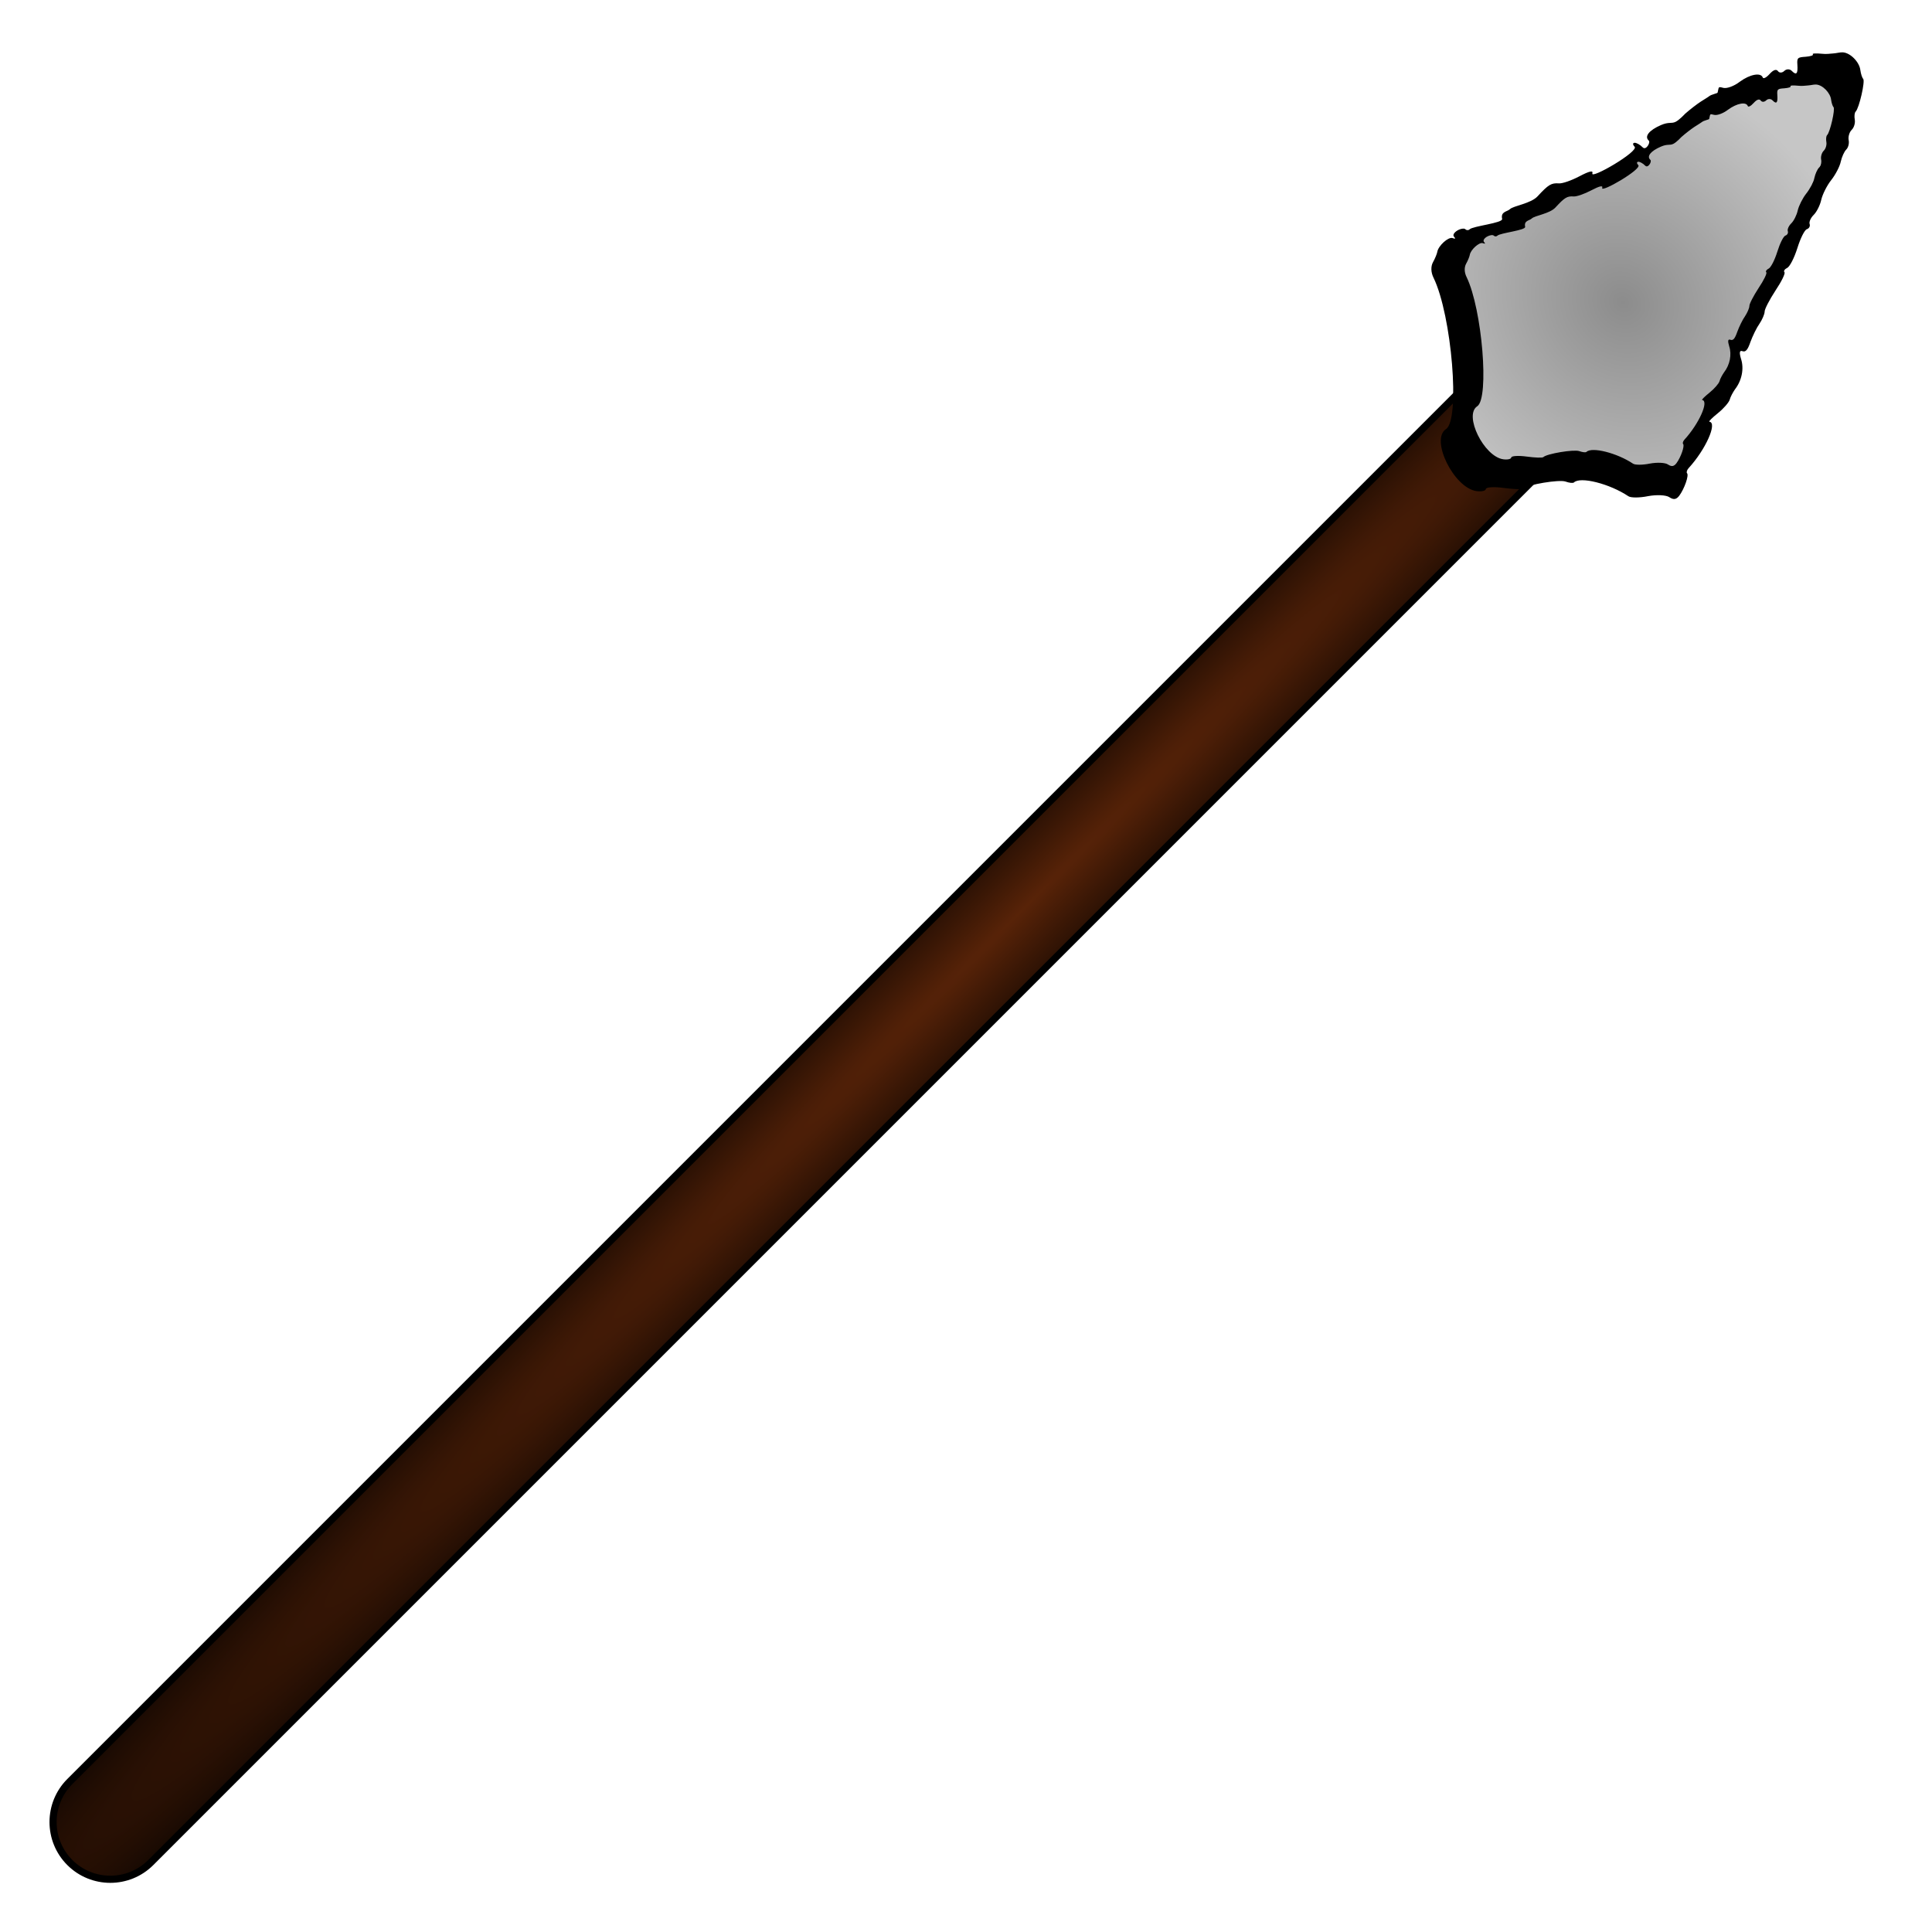
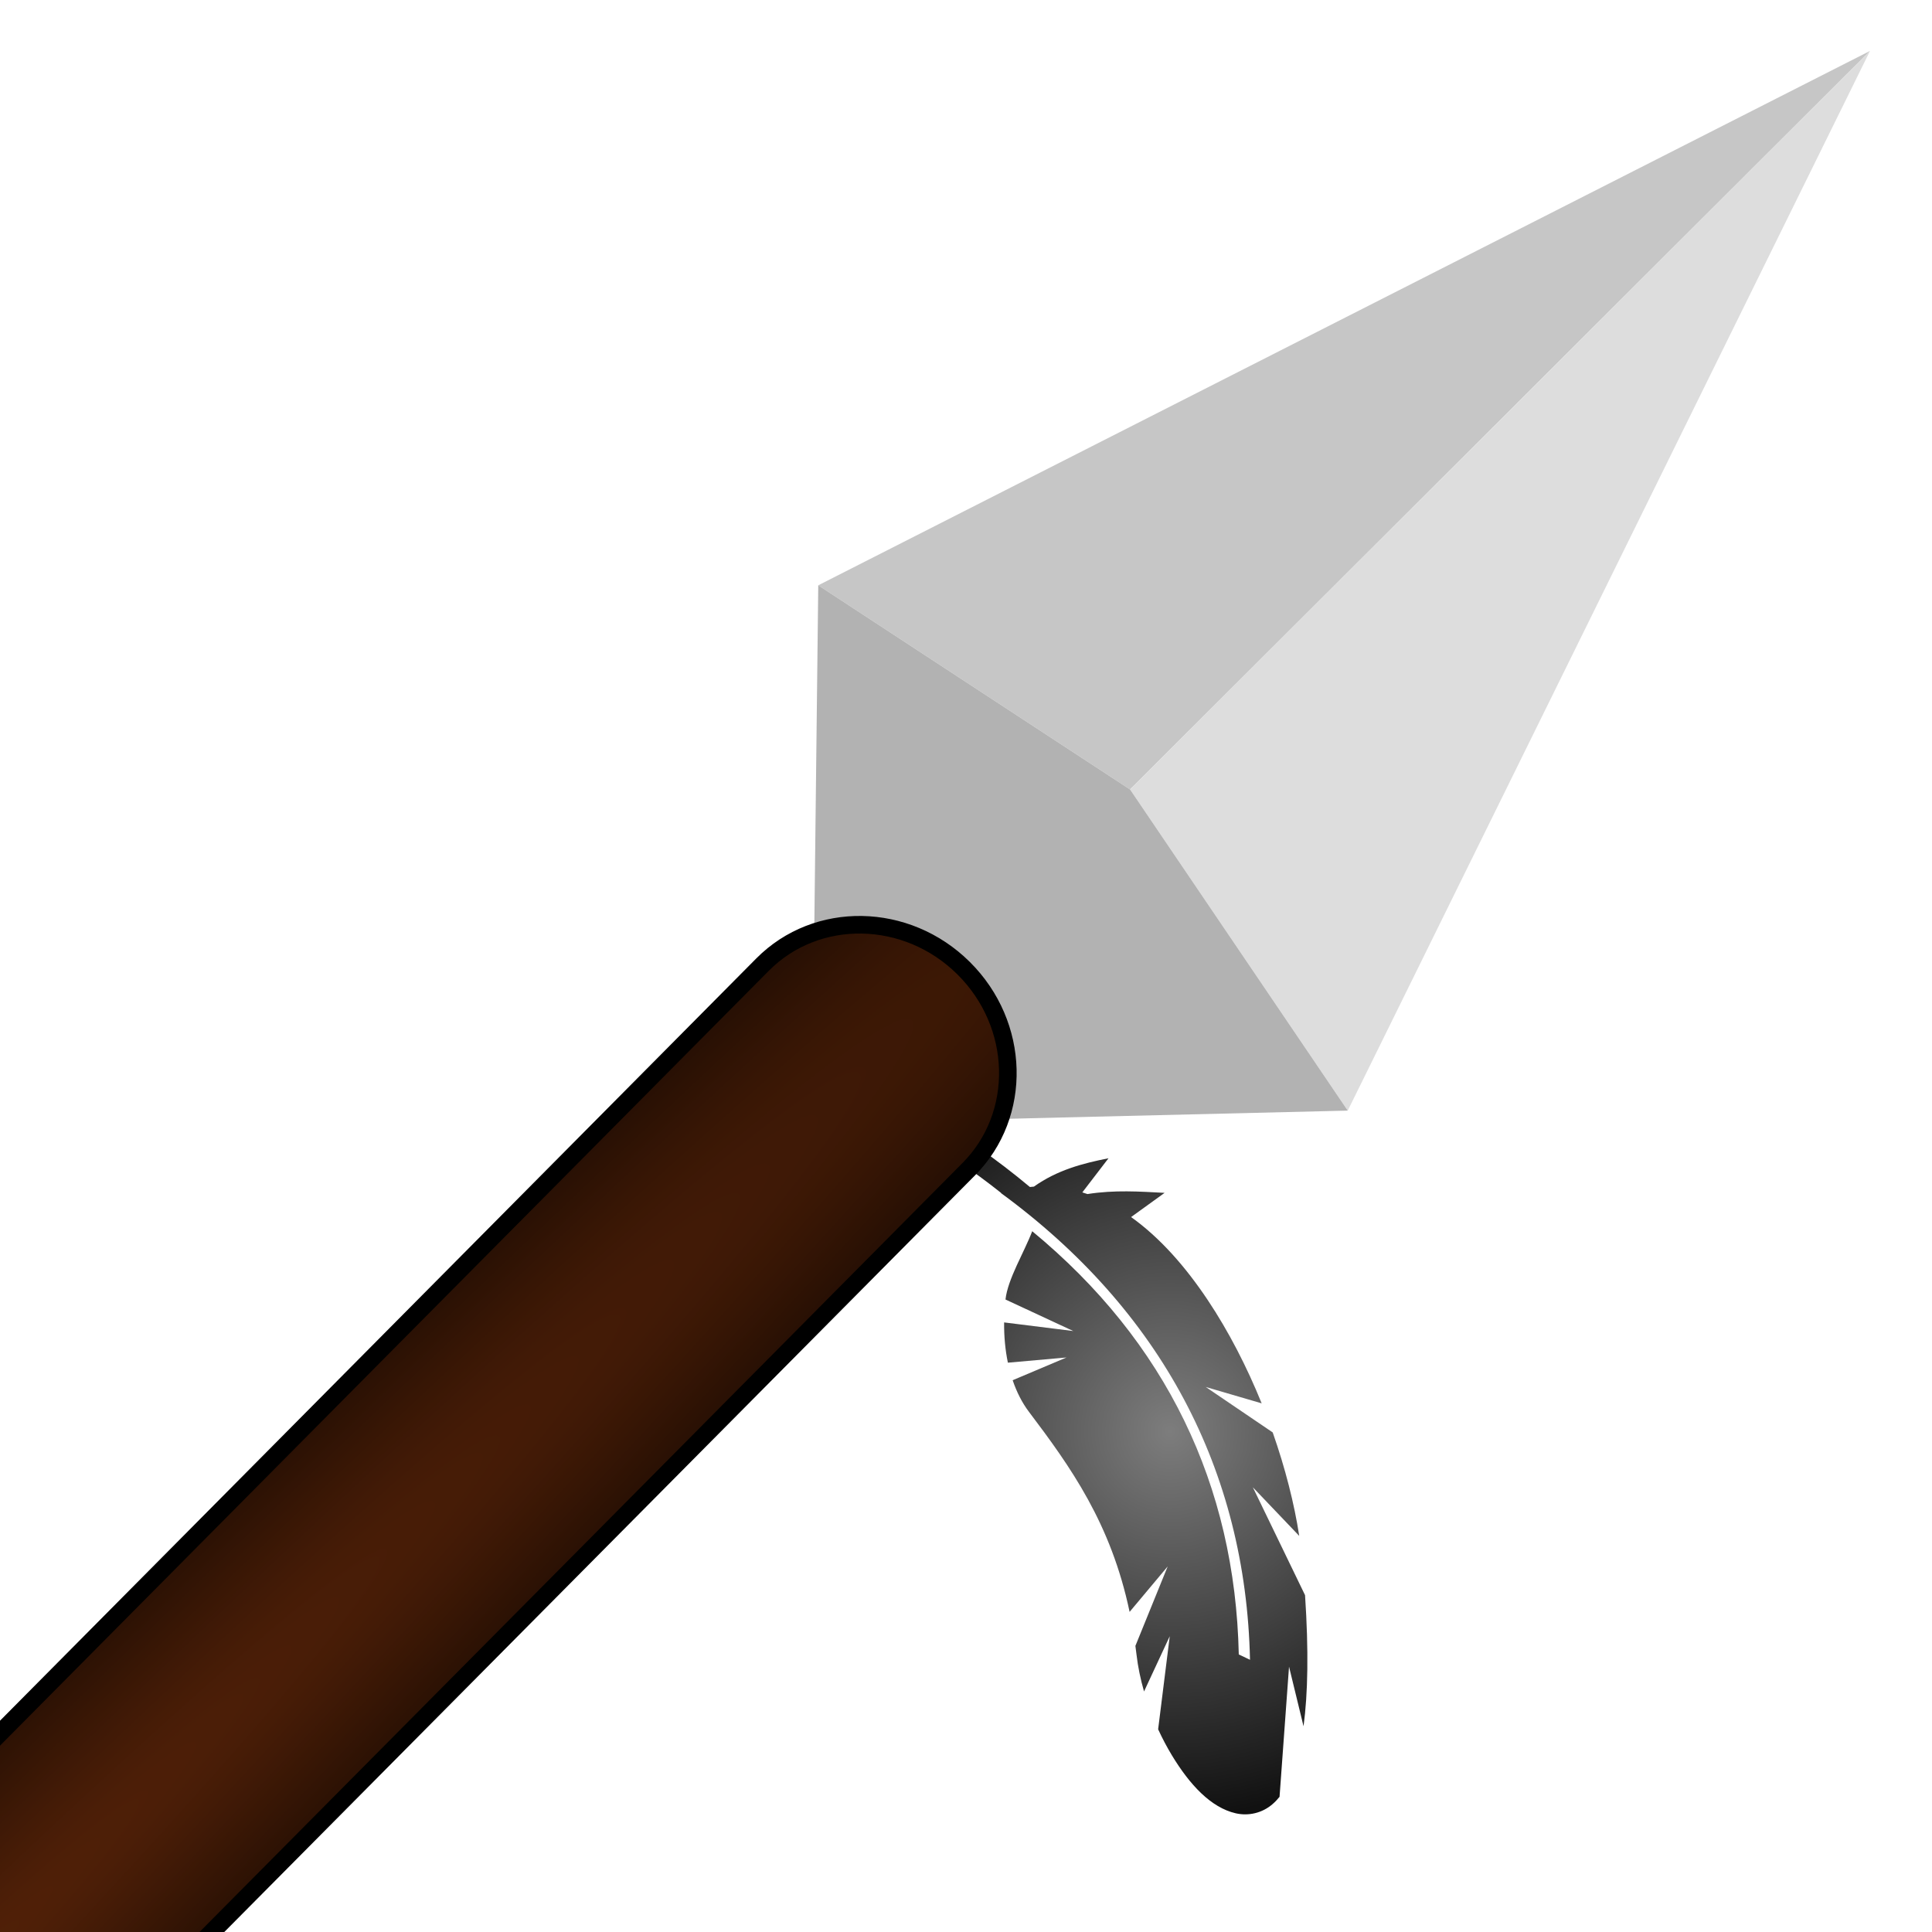
<svg xmlns="http://www.w3.org/2000/svg" width="100px" height="100px" viewBox="0 0 100 100" version="1.1" xml:space="preserve" style="fill-rule:evenodd;clip-rule:evenodd;">
  <g>
-     <path d="M3.614,96.404c1.157,1.156 3.035,1.156 4.191,0l73.339,-73.34c1.157,-1.156 1.157,-3.034 0,-4.191c-1.156,-1.156 -3.034,-1.156 -4.191,0l-73.339,73.339c-1.156,1.157 -1.156,3.035 0,4.192l0,0Z" style="fill:url(#_Radial1);stroke:#000;stroke-width:0.37px;" />
-     <path d="M95.71,5.211l-5.126,11.501l-0.511,0.722l-0.369,1.458l-0.769,1.536l-0.132,0.576l-0.421,0.365l-0.35,0.577l-0.265,0.507c0,0 -0.428,0.427 -0.423,0.423c0.005,-0.005 -0.796,2.286 -0.796,2.286l-1.035,0.201c0,0 -0.457,-0.11 -0.451,-0.115c0.004,-0.004 -0.753,0.122 -0.753,0.122l-1.897,-0.614c0,0 -1.487,-0.191 -1.482,-0.196c0.005,-0.004 -4.582,0.26 -4.582,0.26l-1.522,-1.497l0.215,-0.876l0.245,-0.845l0.182,-1.871c0,0 -0.607,-3.756 -0.601,-3.749c0.006,0.006 -0.515,-2.165 -0.515,-2.165l0.842,-1.305l2.964,-0.979l2.527,-1.615l1.896,-0.282l1.814,-1.226l0.427,-0.539l0.763,-0.2l0.084,-0.746l7.583,-3.057l2.153,-0.674l0.519,0.736c0,0 -0.223,1.256 -0.214,1.281l0,0Z" style="fill:url(#_Radial2);fill-rule:nonzero;" />
-     <path d="M86.919,25.657c0.266,-0.359 0.509,-1.055 0.403,-1.162c-0.043,-0.045 -0.008,-0.166 0.08,-0.264c0.882,-0.961 1.501,-2.346 1.076,-2.404c-0.05,-0.012 0.152,-0.21 0.443,-0.444c0.292,-0.235 0.563,-0.549 0.607,-0.691c0.037,-0.149 0.169,-0.389 0.277,-0.544c0.354,-0.457 0.474,-1.071 0.311,-1.57c-0.098,-0.326 -0.08,-0.455 0.069,-0.402c0.166,0.061 0.274,-0.056 0.421,-0.486c0.113,-0.308 0.321,-0.735 0.468,-0.94c0.14,-0.211 0.261,-0.491 0.263,-0.617c-0.004,-0.132 0.252,-0.618 0.56,-1.092c0.313,-0.467 0.522,-0.894 0.466,-0.951c-0.056,-0.057 0.009,-0.158 0.139,-0.223c0.135,-0.058 0.372,-0.525 0.529,-1.025c0.156,-0.499 0.373,-0.947 0.495,-0.98c0.116,-0.039 0.179,-0.162 0.139,-0.272c-0.034,-0.103 0.056,-0.315 0.209,-0.465c0.153,-0.149 0.332,-0.497 0.393,-0.78c0.065,-0.287 0.297,-0.749 0.518,-1.026c0.22,-0.278 0.444,-0.708 0.493,-0.953c0.054,-0.24 0.176,-0.519 0.284,-0.625c0.104,-0.102 0.161,-0.319 0.124,-0.494c-0.031,-0.168 0.035,-0.406 0.158,-0.527c0.124,-0.12 0.189,-0.358 0.159,-0.526c-0.031,-0.169 -0.015,-0.359 0.045,-0.417c0.182,-0.178 0.502,-1.582 0.39,-1.696c-0.056,-0.057 -0.118,-0.257 -0.145,-0.442c-0.045,-0.428 -0.525,-0.915 -0.917,-0.93c-0.133,-0.007 -0.314,0.045 -0.475,0.056c-0.199,0.015 -0.37,0.044 -0.605,0.017c-0.3,-0.03 -0.513,-0.02 -0.464,0.03c0.05,0.051 -0.119,0.105 -0.37,0.126c-0.42,0.025 -0.454,0.059 -0.43,0.408c0.033,0.476 -0.049,0.569 -0.292,0.322c-0.106,-0.108 -0.276,-0.103 -0.385,0.003c-0.108,0.106 -0.256,0.113 -0.328,0.01c-0.085,-0.116 -0.234,-0.07 -0.434,0.15c-0.165,0.185 -0.321,0.263 -0.352,0.182c-0.098,-0.276 -0.668,-0.167 -1.189,0.217c-0.298,0.229 -0.662,0.36 -0.848,0.319c-0.301,-0.079 -0.222,-0.047 -0.302,0.246c-0.01,0.038 -0.33,0.094 -0.435,0.185c-0.076,0.061 -0.25,0.159 -0.444,0.286c-0.194,0.127 -0.539,0.39 -0.803,0.623c0,0 -0.294,0.32 -0.49,0.416c-0.224,0.109 -0.345,-0.011 -0.759,0.169c-0.617,0.267 -0.871,0.589 -0.631,0.803c0.104,0.096 -0.143,0.524 -0.311,0.353c-0.143,-0.146 -0.331,-0.248 -0.429,-0.239c-0.098,0.008 -0.093,0.102 0.007,0.203c0.237,0.241 -2.311,1.722 -2.186,1.377c0.052,-0.163 -0.167,-0.111 -0.664,0.151c-0.414,0.218 -0.895,0.389 -1.078,0.369c-0.383,-0.024 -0.532,0.06 -1.093,0.669c-0.351,0.38 -1.251,0.489 -1.434,0.667c-0.138,0.135 -0.486,0.115 -0.402,0.505c0.047,0.214 -1.508,0.366 -1.685,0.539c-0.06,0.058 -0.159,0.055 -0.221,-0.008c-0.056,-0.057 -0.251,-0.028 -0.415,0.07c-0.174,0.108 -0.247,0.241 -0.166,0.323c0.089,0.1 0.069,0.119 -0.08,0.066c-0.218,-0.073 -0.744,0.404 -0.79,0.721c-0.017,0.091 -0.11,0.331 -0.219,0.524c-0.123,0.219 -0.114,0.533 0.029,0.816c0.942,1.948 1.385,7.337 0.644,7.824c-0.832,0.54 0.407,3.054 1.58,3.213c0.256,0.035 0.471,-0.013 0.481,-0.11c0.011,-0.097 0.431,-0.123 0.934,-0.054c0.502,0.068 0.955,0.085 1.009,0.032c0.213,-0.207 1.852,-0.478 2.179,-0.363c0.195,0.071 0.39,0.091 0.434,0.048c0.331,-0.323 1.854,0.065 2.82,0.711c0.126,0.089 0.588,0.085 1.022,-0.004c0.441,-0.083 0.939,-0.059 1.101,0.056c0.22,0.145 0.36,0.12 0.512,-0.079l0,0Zm-0.146,-1.682c0.228,-0.306 0.435,-0.901 0.345,-0.993c-0.038,-0.038 -0.008,-0.141 0.067,-0.225c0.754,-0.82 1.283,-2.004 0.92,-2.053c-0.043,-0.01 0.129,-0.179 0.378,-0.38c0.249,-0.2 0.481,-0.468 0.518,-0.59c0.032,-0.127 0.145,-0.331 0.237,-0.464c0.302,-0.39 0.405,-0.915 0.266,-1.341c-0.084,-0.278 -0.069,-0.389 0.058,-0.343c0.143,0.052 0.234,-0.048 0.361,-0.415c0.096,-0.264 0.274,-0.628 0.399,-0.803c0.12,-0.181 0.223,-0.42 0.225,-0.527c-0.004,-0.113 0.215,-0.528 0.478,-0.933c0.268,-0.399 0.446,-0.764 0.398,-0.813c-0.048,-0.048 0.007,-0.134 0.118,-0.19c0.116,-0.049 0.319,-0.448 0.452,-0.875c0.133,-0.427 0.319,-0.809 0.423,-0.837c0.1,-0.034 0.153,-0.139 0.119,-0.232c-0.029,-0.089 0.048,-0.27 0.179,-0.398c0.131,-0.127 0.283,-0.425 0.335,-0.666c0.056,-0.245 0.254,-0.64 0.442,-0.877c0.189,-0.237 0.38,-0.604 0.422,-0.814c0.046,-0.205 0.15,-0.443 0.243,-0.534c0.088,-0.086 0.137,-0.271 0.105,-0.421c-0.026,-0.144 0.03,-0.347 0.136,-0.45c0.105,-0.103 0.161,-0.306 0.135,-0.45c-0.026,-0.144 -0.012,-0.306 0.038,-0.356c0.156,-0.152 0.429,-1.351 0.333,-1.449c-0.048,-0.048 -0.101,-0.219 -0.124,-0.377c-0.038,-0.366 -0.448,-0.782 -0.783,-0.794c-0.113,-0.006 -0.268,0.038 -0.405,0.047c-0.17,0.013 -0.317,0.038 -0.517,0.015c-0.256,-0.025 -0.438,-0.017 -0.396,0.026c0.043,0.043 -0.102,0.089 -0.316,0.107c-0.359,0.022 -0.388,0.05 -0.368,0.348c0.029,0.407 -0.042,0.486 -0.249,0.276c-0.091,-0.092 -0.236,-0.089 -0.329,0.002c-0.092,0.09 -0.218,0.097 -0.28,0.009c-0.073,-0.099 -0.2,-0.06 -0.37,0.128c-0.142,0.158 -0.275,0.225 -0.301,0.156c-0.084,-0.237 -0.571,-0.143 -1.016,0.185c-0.254,0.195 -0.565,0.308 -0.724,0.272c-0.257,-0.068 -0.19,-0.04 -0.258,0.211c-0.009,0.032 -0.282,0.08 -0.372,0.157c-0.064,0.052 -0.213,0.136 -0.379,0.245c-0.165,0.108 -0.461,0.333 -0.686,0.532c0,0 -0.251,0.273 -0.419,0.355c-0.191,0.094 -0.294,-0.009 -0.647,0.145c-0.528,0.228 -0.745,0.503 -0.54,0.685c0.089,0.082 -0.121,0.447 -0.265,0.301c-0.123,-0.124 -0.283,-0.211 -0.367,-0.204c-0.083,0.008 -0.079,0.088 0.006,0.174c0.203,0.206 -1.973,1.471 -1.867,1.176c0.045,-0.139 -0.143,-0.094 -0.567,0.129c-0.354,0.186 -0.764,0.332 -0.921,0.316c-0.326,-0.021 -0.454,0.05 -0.933,0.571c-0.3,0.325 -1.069,0.417 -1.225,0.569c-0.118,0.116 -0.415,0.099 -0.344,0.432c0.04,0.183 -1.287,0.312 -1.439,0.46c-0.051,0.05 -0.135,0.047 -0.189,-0.007c-0.048,-0.048 -0.213,-0.024 -0.354,0.06c-0.149,0.092 -0.211,0.206 -0.142,0.276c0.076,0.085 0.059,0.102 -0.068,0.056c-0.186,-0.062 -0.636,0.345 -0.675,0.616c-0.014,0.078 -0.094,0.283 -0.187,0.448c-0.105,0.187 -0.097,0.455 0.025,0.696c0.805,1.664 1.183,6.268 0.55,6.683c-0.711,0.462 0.347,2.609 1.349,2.745c0.22,0.03 0.403,-0.011 0.412,-0.094c0.009,-0.083 0.368,-0.105 0.797,-0.047c0.429,0.058 0.816,0.073 0.862,0.028c0.182,-0.177 1.582,-0.409 1.861,-0.31c0.167,0.06 0.333,0.078 0.371,0.041c0.282,-0.275 1.584,0.055 2.409,0.607c0.107,0.076 0.501,0.073 0.872,-0.003c0.377,-0.071 0.802,-0.051 0.94,0.048c0.189,0.123 0.308,0.102 0.438,-0.068l0,0Z" />
+     <g>
+       <path d="M66.229,93.003l0.491,-6.737l0.751,3.084c0.227,-1.688 0.269,-3.906 0.078,-6.784l-2.702,-5.584l2.401,2.516c-0.256,-1.664 -0.722,-3.504 -1.373,-5.356l-3.466,-2.352l2.895,0.847c-0.759,-1.871 -1.699,-3.71 -2.792,-5.347c-1.153,-1.727 -2.477,-3.233 -3.967,-4.295l1.735,-1.253c-1.298,-0.068 -2.588,-0.159 -3.994,0.062c-0.088,-0.031 -0.177,-0.059 -0.265,-0.086l1.354,-1.766c-1.332,0.263 -2.648,0.607 -3.86,1.467c-0.07,0.005 -0.138,0.013 -0.208,0.02c-1.716,-1.436 -3.52,-2.695 -5.445,-3.813l-0.593,1.022c1.599,0.928 3.11,1.954 4.554,3.102c-0.004,0.001 -0.008,0.003 -0.012,0.004c8.281,6.064 12.676,14.346 12.889,24.156l-0.581,-0.276c-0.19,-8.778 -3.776,-16.2 -10.692,-21.906c-0.405,1.071 -1.266,2.47 -1.383,3.534l3.508,1.632l-3.579,-0.446c-0.007,0.729 0.059,1.431 0.195,2.084l3.034,-0.269l-2.787,1.177c0.209,0.614 0.489,1.168 0.845,1.638c2.149,2.843 4.246,5.774 5.208,10.353l1.971,-2.353l-1.671,4.113c0.019,0.145 0.039,0.29 0.056,0.438c0.074,0.641 0.209,1.287 0.391,1.921l1.331,-2.86l-0.601,4.818c0.217,0.471 0.456,0.923 0.712,1.347c0.918,1.514 2.016,2.708 3.309,3.002c0.646,0.147 1.361,-0.004 1.907,-0.481c0.127,-0.11 0.245,-0.235 0.357,-0.373l-0.001,0Z" style="fill:url(#_Radial1);fill-rule:nonzero;" />
+       <g>
+         <path d="M42.353,30.295l54.438,-27.659l-38.299,38.226l-16.139,-10.567Z" style="fill:#c6c6c6;" />
+         <path d="M69.759,57.485l27.032,-54.849l-38.299,38.226l11.267,16.623Z" style="fill:#ddd;" />
+         <path d="M69.759,57.485l-11.267,-16.623l-16.139,-10.567l-0.265,22.927l4.848,4.811l22.823,-0.548Z" style="fill:#b2b2b2;" />
+       </g>
+       <path d="M-137.645,239.117c2.945,2.922 7.607,3.006 10.404,0.186l177.385,-178.788c2.798,-2.819 2.678,-7.48 -0.268,-10.403c-2.945,-2.922 -7.607,-3.005 -10.405,-0.186l-177.384,178.788c-2.798,2.82 -2.678,7.481 0.268,10.403Z" style="fill:url(#_Radial2);stroke:#000;stroke-width:0.91px;" />
+     </g>
  </g>
  <defs>
-     <radialGradient id="_Radial1" cx="0" cy="0" r="1" gradientUnits="userSpaceOnUse" gradientTransform="matrix(-85.7036,85.7036,-4.19146,-4.19146,52.8406,47.1775)">
+     <radialGradient id="_Radial1" cx="0" cy="0" r="1" gradientUnits="userSpaceOnUse" gradientTransform="matrix(-19.5001,-1.31896,1.34245,-19.8474,60.5597,74.0926)">
+       <stop offset="0" style="stop-color:#7d7d7d;stop-opacity:1" />
+       <stop offset="1" style="stop-color:#111;stop-opacity:1" />
+     </radialGradient>
+     <radialGradient id="_Radial2" cx="0" cy="0" r="1" gradientUnits="userSpaceOnUse" gradientTransform="matrix(-207.29,208.93,-10.6737,-10.5899,-18.5827,119.112)">
      <stop offset="0" style="stop-color:#582308;stop-opacity:1" />
      <stop offset="1" style="stop-color:#000;stop-opacity:1" />
    </radialGradient>
-     <radialGradient id="_Radial2" cx="0" cy="0" r="1" gradientUnits="userSpaceOnUse" gradientTransform="matrix(8.33744,-8.2406,9.05573,9.16215,84.0087,15.6507)">
-       <stop offset="0" style="stop-color:#8c8c8c;stop-opacity:1" />
-       <stop offset="1" style="stop-color:#c6c6c6;stop-opacity:1" />
-     </radialGradient>
  </defs>
</svg>
